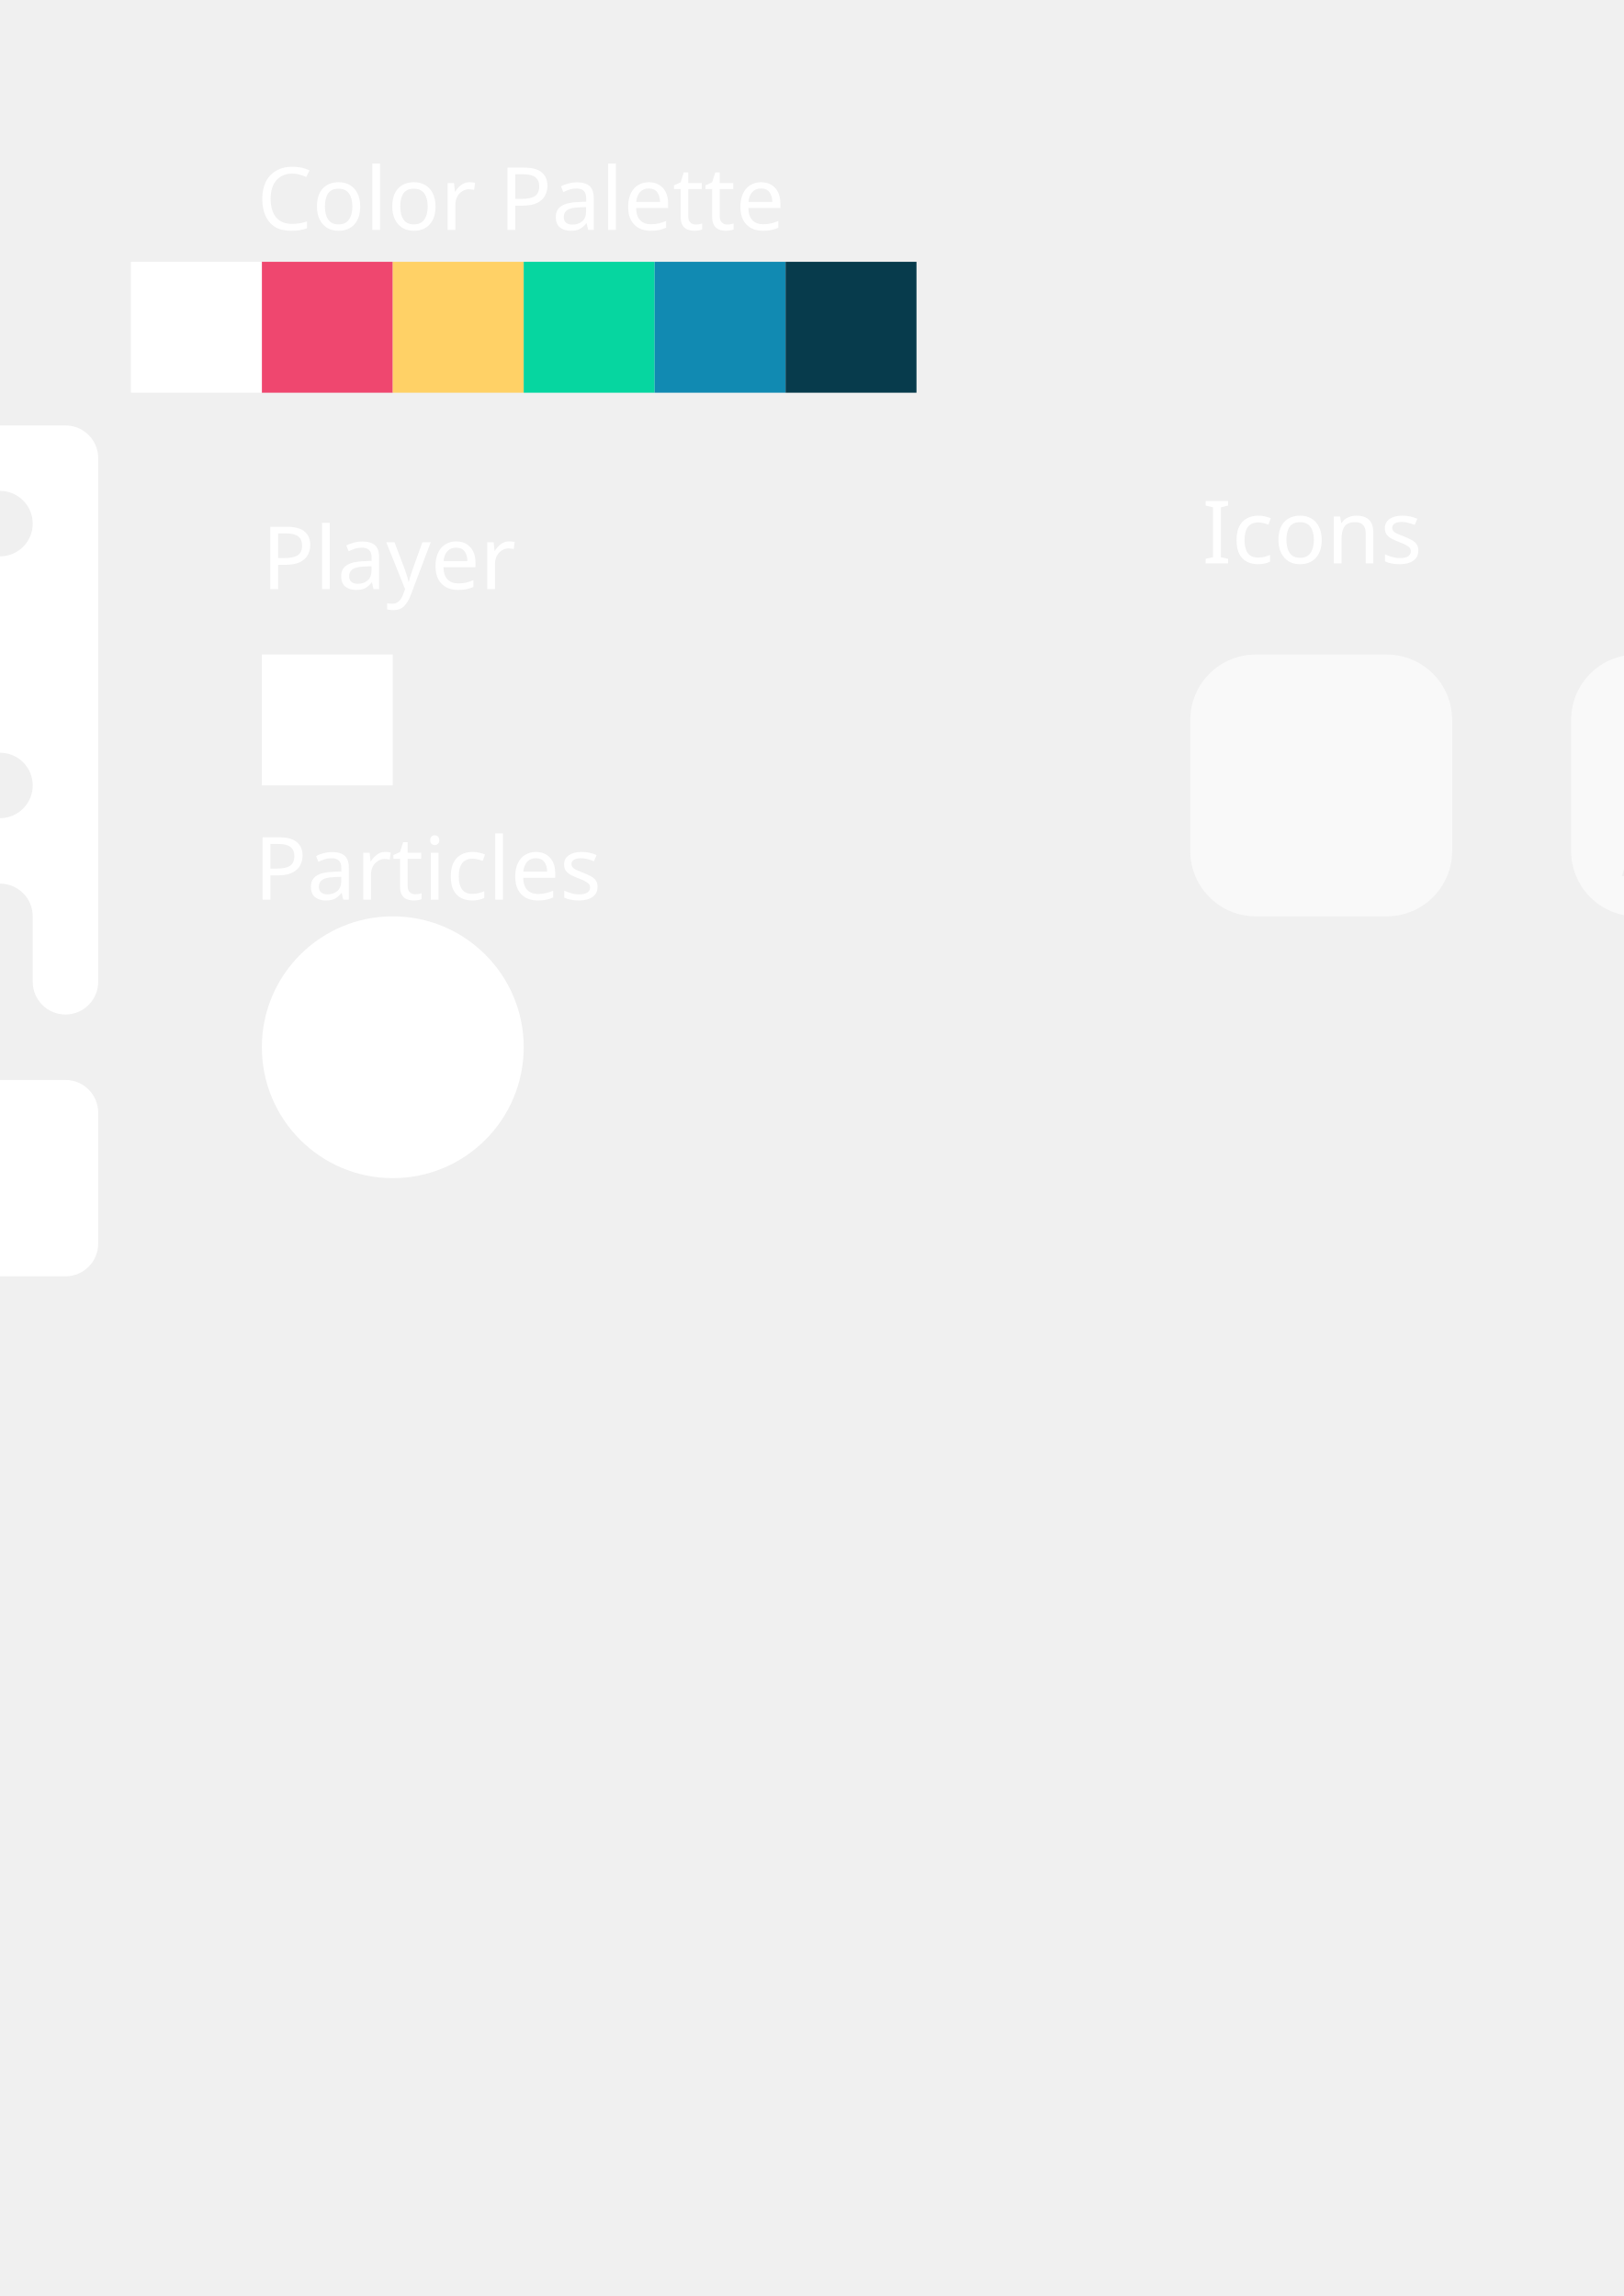
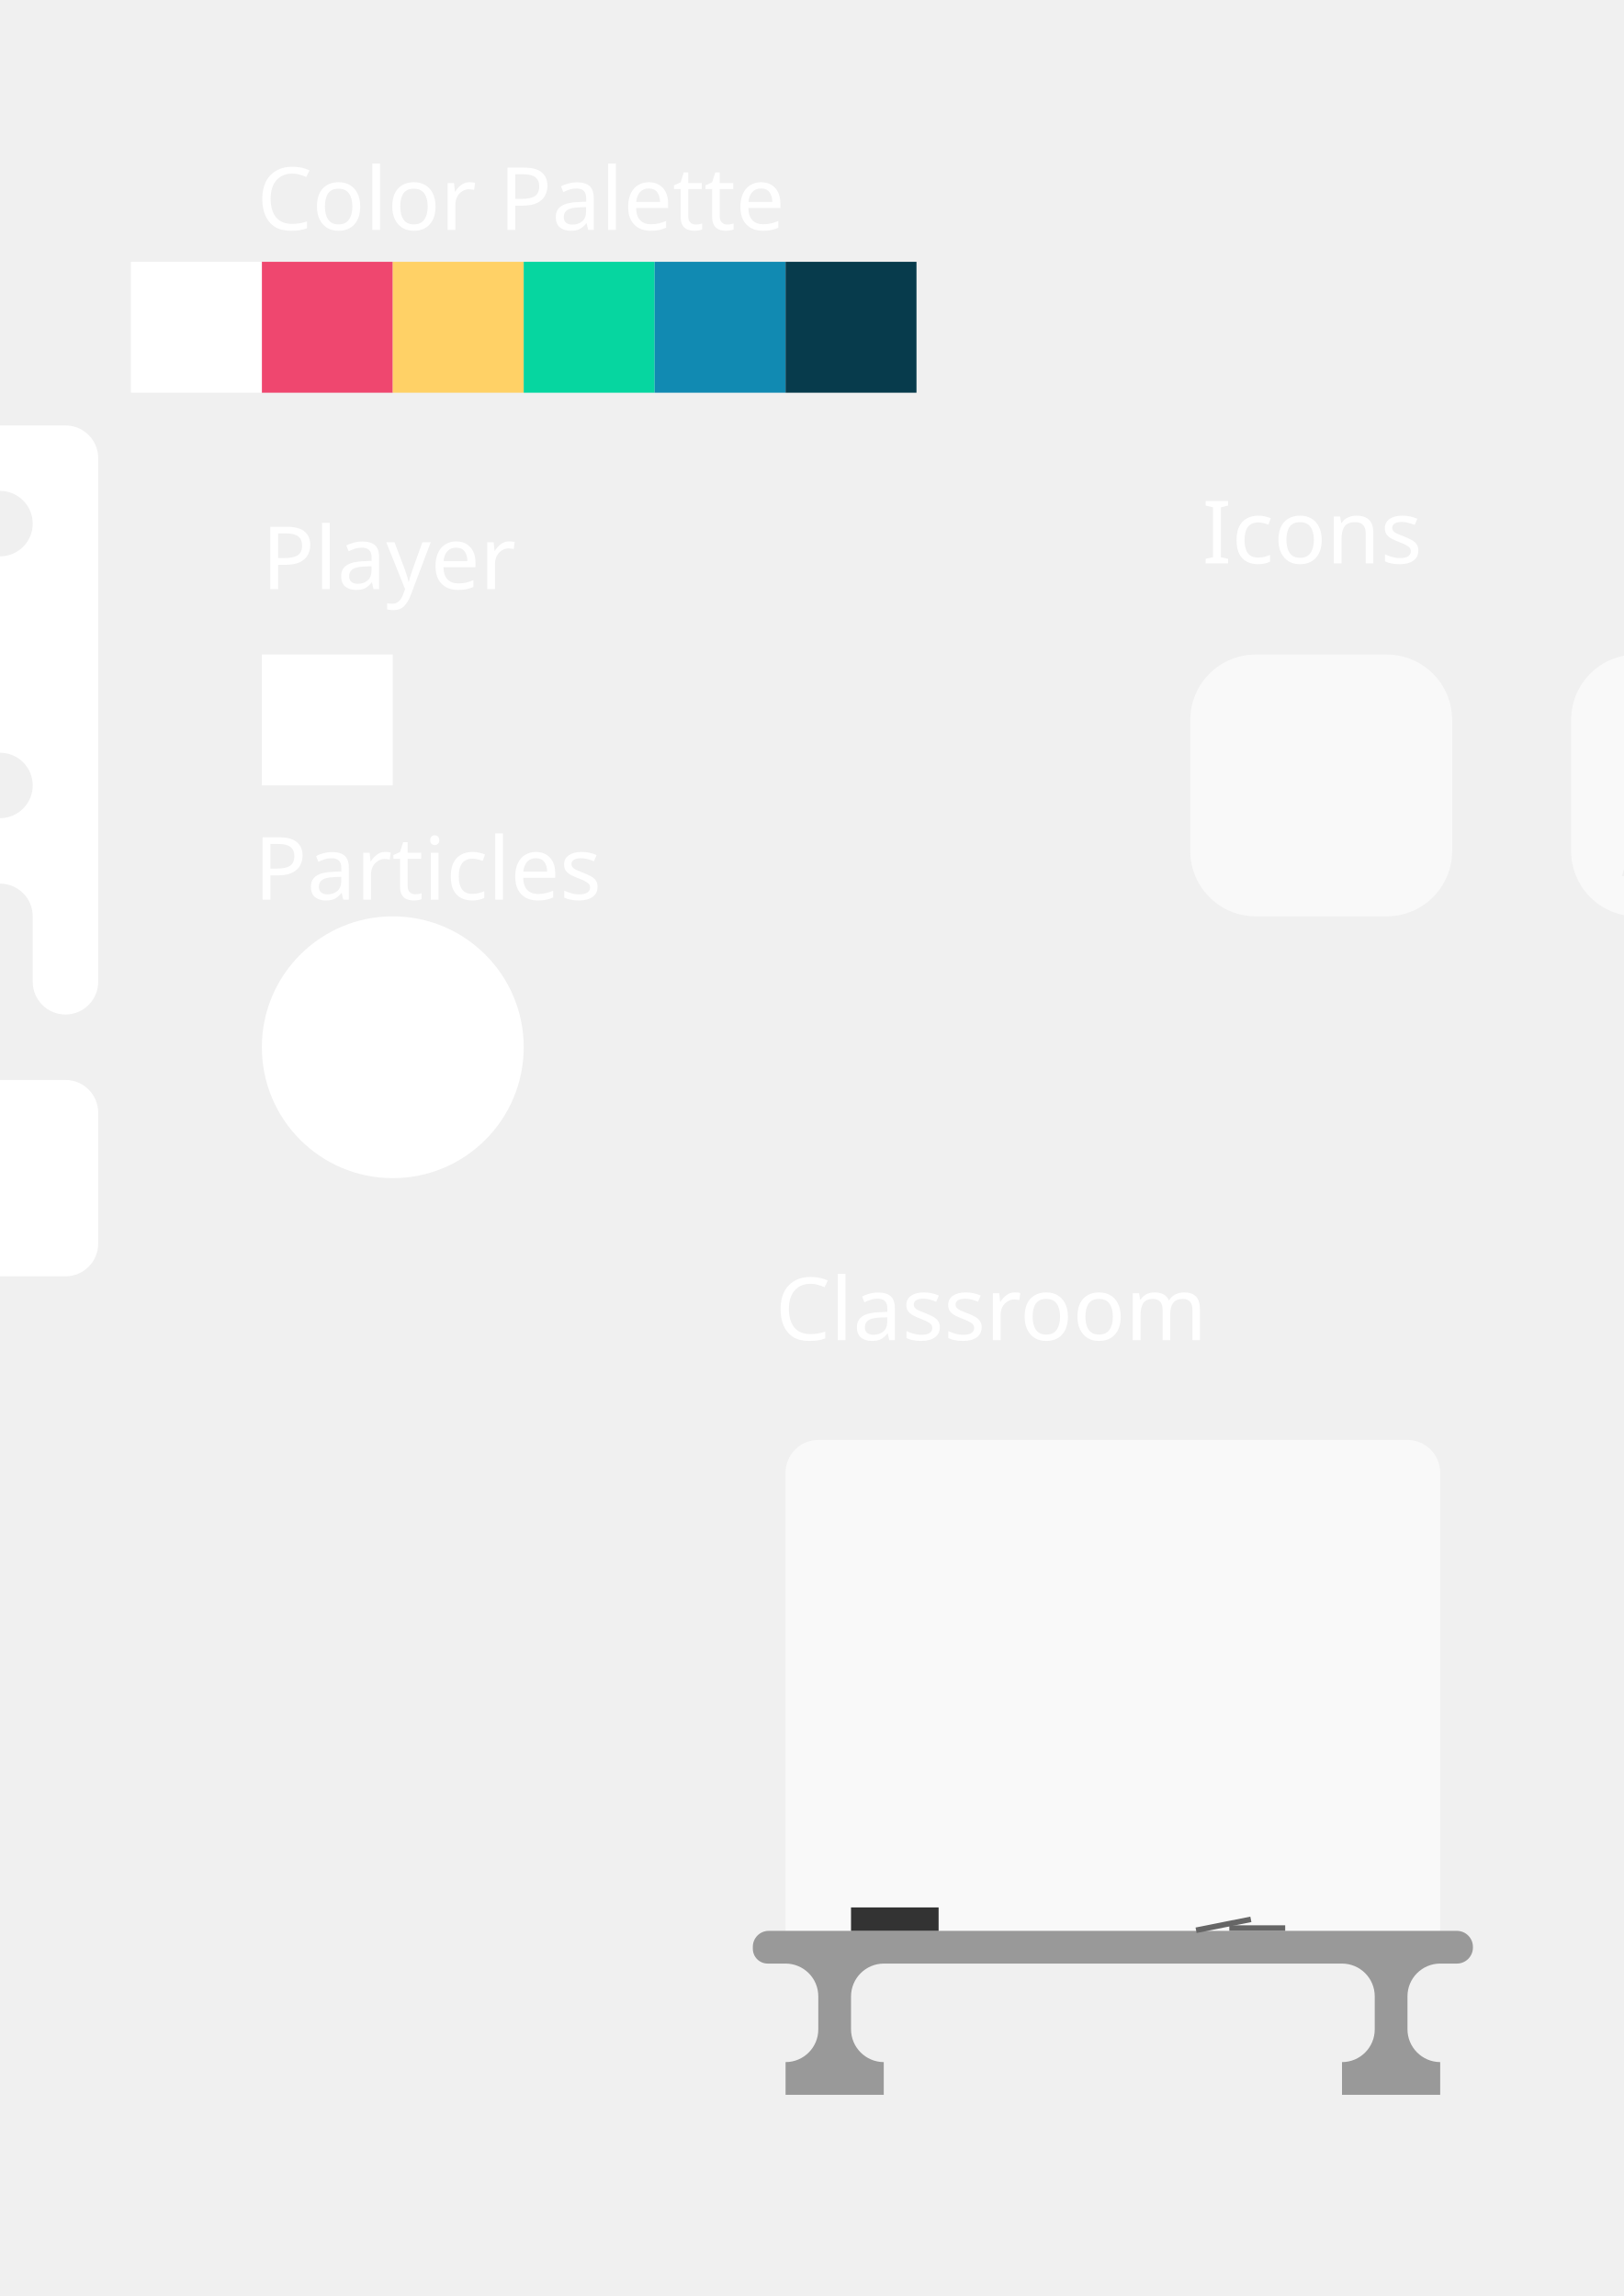
<svg xmlns="http://www.w3.org/2000/svg" width="210mm" height="297mm" viewBox="0 0 210 297" version="1.1" id="svg1">
  <defs id="defs1">
    </defs>
  <g id="layer1">
    <rect style="fill:#ff00ff;stroke-width:0.776;stroke-linecap:round;stroke-opacity:0.345;fill-opacity:0" id="rect3" width="118.533" height="118.533" x="-101.6" y="50.8" />
    <rect style="fill:#ef476f;stroke-width:0.758;stroke-linecap:round;stroke-opacity:0.345;fill-opacity:1" id="rect1" width="16.933" height="16.933" x="33.867" y="33.867" />
    <rect style="fill:#ffffff;fill-opacity:1;stroke-width:0.758;stroke-linecap:round;stroke-opacity:0.345" id="rect1-5" width="16.933" height="16.933" x="16.933" y="33.867" />
    <rect style="fill:#ffffff;fill-opacity:1;stroke-width:0.758;stroke-linecap:round;stroke-opacity:0.345" id="rect1-5-3" width="16.933" height="16.933" x="33.867" y="84.667" />
    <rect style="fill:#ffd166;fill-opacity:1;stroke-width:0.758;stroke-linecap:round;stroke-opacity:0.345" id="rect1-6" width="16.933" height="16.933" x="50.8" y="33.867" />
    <rect style="fill:#06d6a0;fill-opacity:1;stroke-width:0.758;stroke-linecap:round;stroke-opacity:0.345" id="rect1-6-3" width="16.933" height="16.933" x="67.733" y="33.867" />
    <rect style="fill:#118ab2;fill-opacity:1;stroke-width:0.758;stroke-linecap:round;stroke-opacity:0.345" id="rect1-6-3-7" width="16.933" height="16.933" x="84.667" y="33.867" />
    <rect style="fill:#073b4c;fill-opacity:1;stroke-width:0.758;stroke-linecap:round;stroke-opacity:0.345" id="rect1-6-3-7-4" width="16.933" height="16.933" x="101.6" y="33.867" />
    <text xml:space="preserve" style="font-size:11.289px;font-family:sans-serif;-inkscape-font-specification:'sans-serif, Normal';fill:#ffffff;fill-opacity:1;stroke-width:0.758;stroke-linecap:round;stroke-opacity:0.345" x="33.233" y="29.744" id="text1">
      <tspan id="tspan1" style="fill:#ffffff;fill-opacity:1;stroke-width:0.758" x="33.233" y="29.744">Color Palette</tspan>
    </text>
    <text xml:space="preserve" style="font-size:11.289px;font-family:sans-serif;-inkscape-font-specification:'sans-serif, Normal';fill:#ffffff;fill-opacity:1;stroke-width:0.758;stroke-linecap:round;stroke-opacity:0.345" x="33.867" y="76.2" id="text1-5">
      <tspan id="tspan1-8" style="fill:#ffffff;fill-opacity:1;stroke-width:0.758" x="33.867" y="76.2">Player</tspan>
    </text>
    <text xml:space="preserve" style="font-size:11.289px;font-family:sans-serif;-inkscape-font-specification:'sans-serif, Normal';fill:#ffffff;fill-opacity:1;stroke-width:0.758;stroke-linecap:round;stroke-opacity:0.345" x="32.866" y="116.373" id="text1-5-3">
      <tspan id="tspan1-8-6" style="fill:#ffffff;fill-opacity:1;stroke-width:0.758" x="32.866" y="116.373">Particles</tspan>
      <tspan style="fill:#ffffff;fill-opacity:1;stroke-width:0.758" x="32.866" y="130.484" id="tspan2" />
    </text>
    <text xml:space="preserve" style="font-size:11.289px;font-family:sans-serif;-inkscape-font-specification:'sans-serif, Normal';fill:#ffffff;fill-opacity:1;stroke-width:0.758;stroke-linecap:round;stroke-opacity:0.345" x="155.478" y="72.876" id="text1-5-3-2">
      <tspan style="fill:#ffffff;fill-opacity:1;stroke-width:0.758" x="155.478" y="72.876" id="tspan2-7">Icons</tspan>
    </text>
+     <text xml:space="preserve" style="font-size:11.289px;font-family:sans-serif;-inkscape-font-specification:'sans-serif, Normal';fill:#ffffff;fill-opacity:1;stroke-width:0.758;stroke-linecap:round;stroke-opacity:0.345" x="100.267" y="173.352" id="text1-5-3-2-6">
+       <tspan style="fill:#ffffff;fill-opacity:1;stroke-width:0.758" x="100.267" y="173.352" id="tspan2-7-9">Classroom</tspan>
+     </text>
    <ellipse style="fill:#ffffff;stroke-width:1.929;stroke-linecap:round;stroke-opacity:0.345" id="path2" cx="50.8" cy="135.467" rx="16.933" ry="16.933" />
    <text xml:space="preserve" style="font-size:11.289px;font-family:sans-serif;-inkscape-font-specification:'sans-serif, Normal';fill:#ffffff;fill-opacity:1;stroke-width:0.758;stroke-linecap:round;stroke-opacity:0.345" x="-111.169" y="46.677" id="text1-5-3-4">
      <tspan style="fill:#ffffff;fill-opacity:1;stroke-width:0.758" x="-111.169" y="46.677" id="tspan2-1">Tileset</tspan>
    </text>
    <path id="path3" style="fill:#ffffff;stroke-width:0.386;stroke-linecap:round;stroke-opacity:0.345" d="m -93.133,55.033 c -2.345,0 -4.233,1.888 -4.233,4.233 0,2.345 1.888,4.233 4.233,4.233 2.345,0 4.233,-1.888 4.233,-4.233 0,-2.345 -1.888,-4.233 -4.233,-4.233 z m 16.933,0 c -2.345,0 -4.233,1.888 -4.233,4.233 0,2.345 1.888,4.233 4.233,4.233 h 8.467 A 4.233,4.233 45 0 1 -63.5,67.733 v 7e-6 a 4.233,4.233 135 0 1 -4.233,4.233 h -7.784 c -0.377,0 -0.991,-0.006 -1.362,0.054 -2.02,0.323 -3.554,2.066 -3.554,4.18 v 8.467 A 4.233,4.233 135 0 1 -84.667,88.9 4.233,4.233 45 0 1 -88.9,84.667 V 76.2 h -0.009 c 0.005,-0.086 0.009,-0.172 0.009,-0.259 0,-2.345 -1.888,-4.233 -4.233,-4.233 -2.345,0 -4.233,1.888 -4.233,4.233 0,0.087 0.004,0.173 0.009,0.259 h -0.009 v 25.4 16.933 16.933 16.933 8.467 c 0,2.345 1.888,4.233 4.233,4.233 h 8.467 16.933 16.933 16.933 8.467 a 4.233,4.233 135 0 0 4.233,-4.233 4.233,4.233 45 0 0 -4.233,-4.233 h -8.467 A 4.233,4.233 45 0 1 -38.1,152.4 a 4.233,4.233 135 0 1 4.233,-4.233 h 12.7 4.233 A 4.233,4.233 45 0 1 -12.7,152.4 v 4.233 4.233 A 4.233,4.233 45 0 0 -8.467,165.1 h 4.233 12.7 A 4.233,4.233 135 0 0 12.7,160.867 v -4.233 -12.7 A 4.233,4.233 45 0 0 8.467,139.7 H 4.233 1.06e-5 a 4.233,4.233 45 0 1 -4.233,-4.233 v -4.233 -12.7 A 4.233,4.233 135 0 1 0,114.3 h 9.2e-6 a 4.233,4.233 45 0 1 4.233,4.233 V 127 A 4.233,4.233 45 0 0 8.467,131.233 4.233,4.233 135 0 0 12.7,127 V 118.533 101.6 84.667 v -25.4 c 0,-2.345 -1.888,-4.233 -4.233,-4.233 H -16.933 -33.867 Z M -50.8,63.5 h 4e-6 a 4.233,4.233 45 0 1 4.233,4.233 v 7e-6 a 4.233,4.233 135 0 1 -4.233,4.233 H -50.8 A 4.233,4.233 45 0 1 -55.033,67.733 4.233,4.233 135 0 1 -50.8,63.5 Z M 0,63.5 h 5.3e-6 a 4.233,4.233 45 0 1 4.233,4.233 v 6e-6 A 4.233,4.233 135 0 1 0,71.967 4.233,4.233 45 0 1 -4.233,67.733 4.233,4.233 135 0 1 0,63.5 Z m -50.8,16.933 h 6e-6 a 4.233,4.233 45 0 1 4.233,4.233 v 8e-6 A 4.233,4.233 135 0 1 -50.8,88.9 a 4.233,4.233 45 0 1 -4.233,-4.233 4.233,4.233 135 0 1 4.233,-4.233 z m -33.867,16.933 h 5e-6 a 4.233,4.233 45 0 1 4.233,4.233 v 10e-6 a 4.233,4.233 135 0 1 -4.233,4.233 4.233,4.233 45 0 1 -4.233,-4.233 4.233,4.233 135 0 1 4.233,-4.233 z m 16.933,0 h 7e-6 A 4.233,4.233 45 0 1 -63.5,101.6 v 10e-6 a 4.233,4.233 135 0 1 -4.233,4.233 4.233,4.233 45 0 1 -4.233,-4.233 4.233,4.233 135 0 1 4.233,-4.233 z m 67.733,0 h 1.14e-5 a 4.233,4.233 45 0 1 4.233,4.233 V 101.6 A 4.233,4.233 135 0 1 0,105.833 4.233,4.233 45 0 1 -4.233,101.6 4.233,4.233 135 0 1 0,97.367 Z M -50.8,114.3 h 4.233 l 12.7,0 a 4.233,4.233 45 0 1 4.233,4.233 v 2e-5 a 4.233,4.233 135 0 1 -4.233,4.233 l -8.467,0 a 4.233,4.233 135 0 0 -4.233,4.233 l 0,8.467 a 4.233,4.233 135 0 1 -4.233,4.233 4.233,4.233 45 0 1 -4.233,-4.233 v -12.7 -4.233 A 4.233,4.233 135 0 1 -50.8,114.3 Z m 33.867,0 h 9e-6 A 4.233,4.233 45 0 1 -12.7,118.533 v 12.7 4.233 A 4.233,4.233 135 0 1 -16.933,139.7 h -4.233 -12.7 A 4.233,4.233 45 0 1 -38.1,135.467 a 4.233,4.233 135 0 1 4.233,-4.233 h 8.467 a 4.233,4.233 135 0 0 4.233,-4.233 v -8.467 A 4.233,4.233 135 0 1 -16.933,114.3 Z m -67.733,33.867 h 1.2e-5 a 4.233,4.233 45 0 1 4.233,4.233 v 1e-5 a 4.233,4.233 135 0 1 -4.233,4.233 4.233,4.233 45 0 1 -4.233,-4.233 4.233,4.233 135 0 1 4.233,-4.233 z m 33.867,0 h 1.4e-5 a 4.233,4.233 45 0 1 4.233,4.233 4.233,4.233 135 0 1 -4.233,4.233 4.233,4.233 45 0 1 -4.233,-4.233 4.233,4.233 135 0 1 4.233,-4.233 z" />
    <rect style="fill:#f9f9f9;fill-opacity:1;stroke-width:2.108;stroke-linecap:round;stroke-opacity:0.345" id="rect4" width="33.867" height="33.867" x="153.945" y="84.667" ry="8.467" />
    <path id="rect5" style="fill:#f9f9f9;fill-opacity:1;stroke-width:2.108;stroke-linecap:round;stroke-opacity:0.345" d="M 211.667 84.667 C 206.976 84.667 203.2 88.443 203.2 93.133 L 203.2 110.067 C 203.2 114.757 206.976 118.533 211.667 118.533 L 228.6 118.533 C 233.291 118.533 237.067 114.757 237.067 110.067 L 237.067 93.133 C 237.067 88.443 233.291 84.667 228.6 84.667 L 211.667 84.667 z M 217.16 89.871 L 223.107 89.871 L 230.508 113.329 L 225.166 113.329 L 223.78 108.587 L 216.352 108.587 L 214.966 113.329 L 209.759 113.329 L 217.16 89.871 z M 220.066 95.873 L 217.604 104.286 L 222.529 104.286 L 220.066 95.873 z " />
    <path id="rect6" style="fill:#f9f9f9;fill-opacity:1;stroke-width:2.108;stroke-linecap:round;stroke-opacity:0.345" d="M 249.767 84.667 C 245.076 84.667 241.3 88.443 241.3 93.133 L 241.3 110.067 C 241.3 114.757 245.076 118.533 249.767 118.533 L 266.7 118.533 C 271.391 118.533 275.167 114.757 275.167 110.067 L 275.167 93.133 C 275.167 88.443 271.391 84.667 266.7 84.667 L 249.767 84.667 z M 258.713 90.382 C 259.934 90.382 261.138 90.522 262.326 90.803 C 263.522 91.075 264.556 91.419 265.428 91.836 L 265.428 96.824 L 264.917 96.824 C 264.17 96.126 263.252 95.544 262.164 95.078 C 261.084 94.603 259.979 94.366 258.85 94.366 C 258.451 94.366 258.053 94.4 257.654 94.468 C 257.264 94.526 256.886 94.642 256.52 94.816 C 256.196 94.962 255.918 95.185 255.686 95.486 C 255.453 95.776 255.337 96.111 255.337 96.489 C 255.337 97.061 255.524 97.502 255.898 97.812 C 256.271 98.113 256.977 98.389 258.015 98.641 C 258.696 98.806 259.348 98.965 259.971 99.121 C 260.602 99.276 261.28 99.489 262.002 99.76 C 263.422 100.303 264.469 101.045 265.141 101.986 C 265.822 102.916 266.163 104.128 266.163 105.62 C 266.163 107.753 265.387 109.489 263.834 110.826 C 262.289 112.154 260.187 112.818 257.529 112.818 C 255.993 112.818 254.652 112.663 253.505 112.353 C 252.368 112.033 251.3 111.631 250.304 111.146 L 250.304 105.955 L 250.827 105.955 C 251.815 106.876 252.92 107.584 254.141 108.078 C 255.37 108.573 256.549 108.82 257.679 108.82 C 257.97 108.82 258.352 108.791 258.825 108.732 C 259.298 108.674 259.685 108.577 259.984 108.441 C 260.349 108.267 260.648 108.049 260.881 107.787 C 261.122 107.525 261.242 107.138 261.242 106.624 C 261.242 106.149 261.068 105.742 260.719 105.402 C 260.378 105.053 259.875 104.787 259.211 104.603 C 258.513 104.409 257.774 104.229 256.994 104.064 C 256.221 103.89 255.494 103.672 254.813 103.41 C 253.252 102.819 252.127 102.019 251.437 101.011 C 250.756 99.993 250.416 98.733 250.416 97.23 C 250.416 95.214 251.188 93.571 252.733 92.301 C 254.286 91.022 256.279 90.382 258.713 90.382 z " />
    <path id="rect7" style="fill:#f9f9f9;fill-opacity:1;stroke-width:2.108;stroke-linecap:round;stroke-opacity:0.345" d="M 287.867 84.667 C 283.176 84.667 279.4 88.443 279.4 93.133 L 279.4 110.067 C 279.4 114.757 283.176 118.533 287.867 118.533 L 304.8 118.533 C 309.491 118.533 313.267 114.757 313.267 110.067 L 313.267 93.133 C 313.267 88.443 309.491 84.667 304.8 84.667 L 287.867 84.667 z M 286.82 89.871 L 294.122 89.871 C 295.763 89.871 297.179 90.034 298.369 90.359 C 299.559 90.674 300.559 91.126 301.371 91.714 C 302.759 92.702 303.85 94.035 304.643 95.716 C 305.446 97.386 305.847 99.355 305.847 101.624 C 305.847 103.808 305.419 105.767 304.562 107.5 C 303.706 109.222 302.624 110.545 301.317 111.47 C 300.334 112.163 299.257 112.646 298.085 112.919 C 296.913 113.192 295.524 113.329 293.92 113.329 L 286.82 113.329 L 286.82 89.871 z M 292.013 94.251 L 292.013 108.933 L 293.324 108.933 C 294.559 108.933 295.465 108.87 296.042 108.744 C 296.619 108.608 297.183 108.366 297.733 108.02 C 298.68 107.39 299.374 106.549 299.816 105.499 C 300.258 104.438 300.478 103.131 300.478 101.576 C 300.478 100.032 300.235 98.714 299.748 97.622 C 299.27 96.519 298.508 95.658 297.462 95.039 C 296.931 94.734 296.385 94.529 295.826 94.424 C 295.276 94.309 294.442 94.251 293.324 94.251 L 292.013 94.251 z " />
    <path id="rect8" style="fill:#f9f9f9;fill-opacity:1;stroke-width:2.108;stroke-linecap:round;stroke-opacity:0.345" d="M 249.767 46.567 C 245.076 46.567 241.3 50.343 241.3 55.033 L 241.3 71.967 C 241.3 76.657 245.076 80.433 249.767 80.433 L 266.7 80.433 C 271.391 80.433 275.167 76.657 275.167 71.967 L 275.167 55.033 C 275.167 50.343 271.391 46.567 266.7 46.567 L 249.767 46.567 z M 246.99 53.714 L 251.128 53.714 L 253.492 67.187 L 256.319 53.714 L 260.271 53.714 L 262.965 67.187 L 265.442 53.714 L 269.477 53.714 L 265.338 73.286 L 260.953 73.286 L 258.197 60.536 L 255.514 73.286 L 251.128 73.286 L 246.99 53.714 z " />
    <rect style="fill:#f9f9f9;fill-opacity:1;stroke-width:2.108;stroke-linecap:round;stroke-opacity:0.345" id="rect9" width="33.867" height="33.867" x="347.133" y="84.667" ry="8.467" />
    <rect style="fill:#f9f9f9;fill-opacity:1;stroke-width:2.108;stroke-linecap:round;stroke-opacity:0.345" id="rect10" width="33.867" height="33.867" x="385.233" y="84.667" ry="8.467" />
    <rect style="fill:#f9f9f9;fill-opacity:1;stroke-width:2.108;stroke-linecap:round;stroke-opacity:0.345" id="rect11" width="33.867" height="33.867" x="423.333" y="84.667" ry="8.467" />
    <rect style="fill:#f9f9f9;fill-opacity:1;stroke-width:2.108;stroke-linecap:round;stroke-opacity:0.345" id="rect12" width="33.867" height="33.867" x="385.233" y="46.567" ry="8.467" />
+     <path style="fill:#f9f9f9;fill-opacity:1;stroke-width:1.045;stroke-linecap:round;stroke-opacity:0.345" id="rect2" width="84.667" height="67.733" x="101.6" y="186.267" d="m 105.833,186.267 h 76.2 a 4.233,4.233 45 0 1 4.233,4.233 v 63.5 H 101.6 v -63.5 a 4.233,4.233 135 0 1 4.233,-4.233 z" />
+     <path id="rect13" style="fill:#999999;fill-opacity:1;stroke-width:0.117;stroke-linecap:round;stroke-opacity:0.345" d="m 97.367,251.821 v 0.259 A 1.92,1.92 45 0 0 99.286,254 h 2.314 a 4.233,4.233 45 0 1 4.233,4.233 v 4.277 A 4.233,4.233 135 0 1 101.6,266.744 v 4.233 h 12.7 v -4.233 a 4.255,4.255 45.296 0 1 -4.233,-4.277 l 0,-4.212 A 4.254,4.254 135 0 1 114.321,254 h 59.246 a 4.233,4.233 45 0 1 4.233,4.233 v 4.277 a 4.233,4.233 135 0 1 -4.233,4.233 v 4.233 h 12.7 v -4.233 a 4.255,4.255 45.296 0 1 -4.233,-4.277 l 0,-4.233 A 4.233,4.233 135 0 1 186.267,254 h 2.156 A 2.077,2.077 135 0 0 190.5,251.923 v -0.081 a 2.075,2.075 45 0 0 -2.075,-2.075 H 99.421 a 2.054,2.054 135 0 0 -2.054,2.054 z" />
+     <rect style="fill:#333333;fill-opacity:1;stroke-width:0.081;stroke-linecap:round;stroke-opacity:0.345" id="rect18" width="3.032" height="11.327" x="246.735" y="-121.393" transform="rotate(90)" />
+     <rect style="fill:#666666;fill-opacity:1;stroke-width:0.031;stroke-linecap:round;stroke-opacity:0.345" id="rect19" width="0.718" height="7.225" x="249.048" y="-166.22" transform="rotate(90)" />
+     <rect style="fill:#666666;fill-opacity:1;stroke-width:0.031;stroke-linecap:round;stroke-opacity:0.345" id="rect20" width="0.718" height="7.225" x="274.745" y="-110.145" transform="rotate(78.73128)" />
  </g>
</svg>
